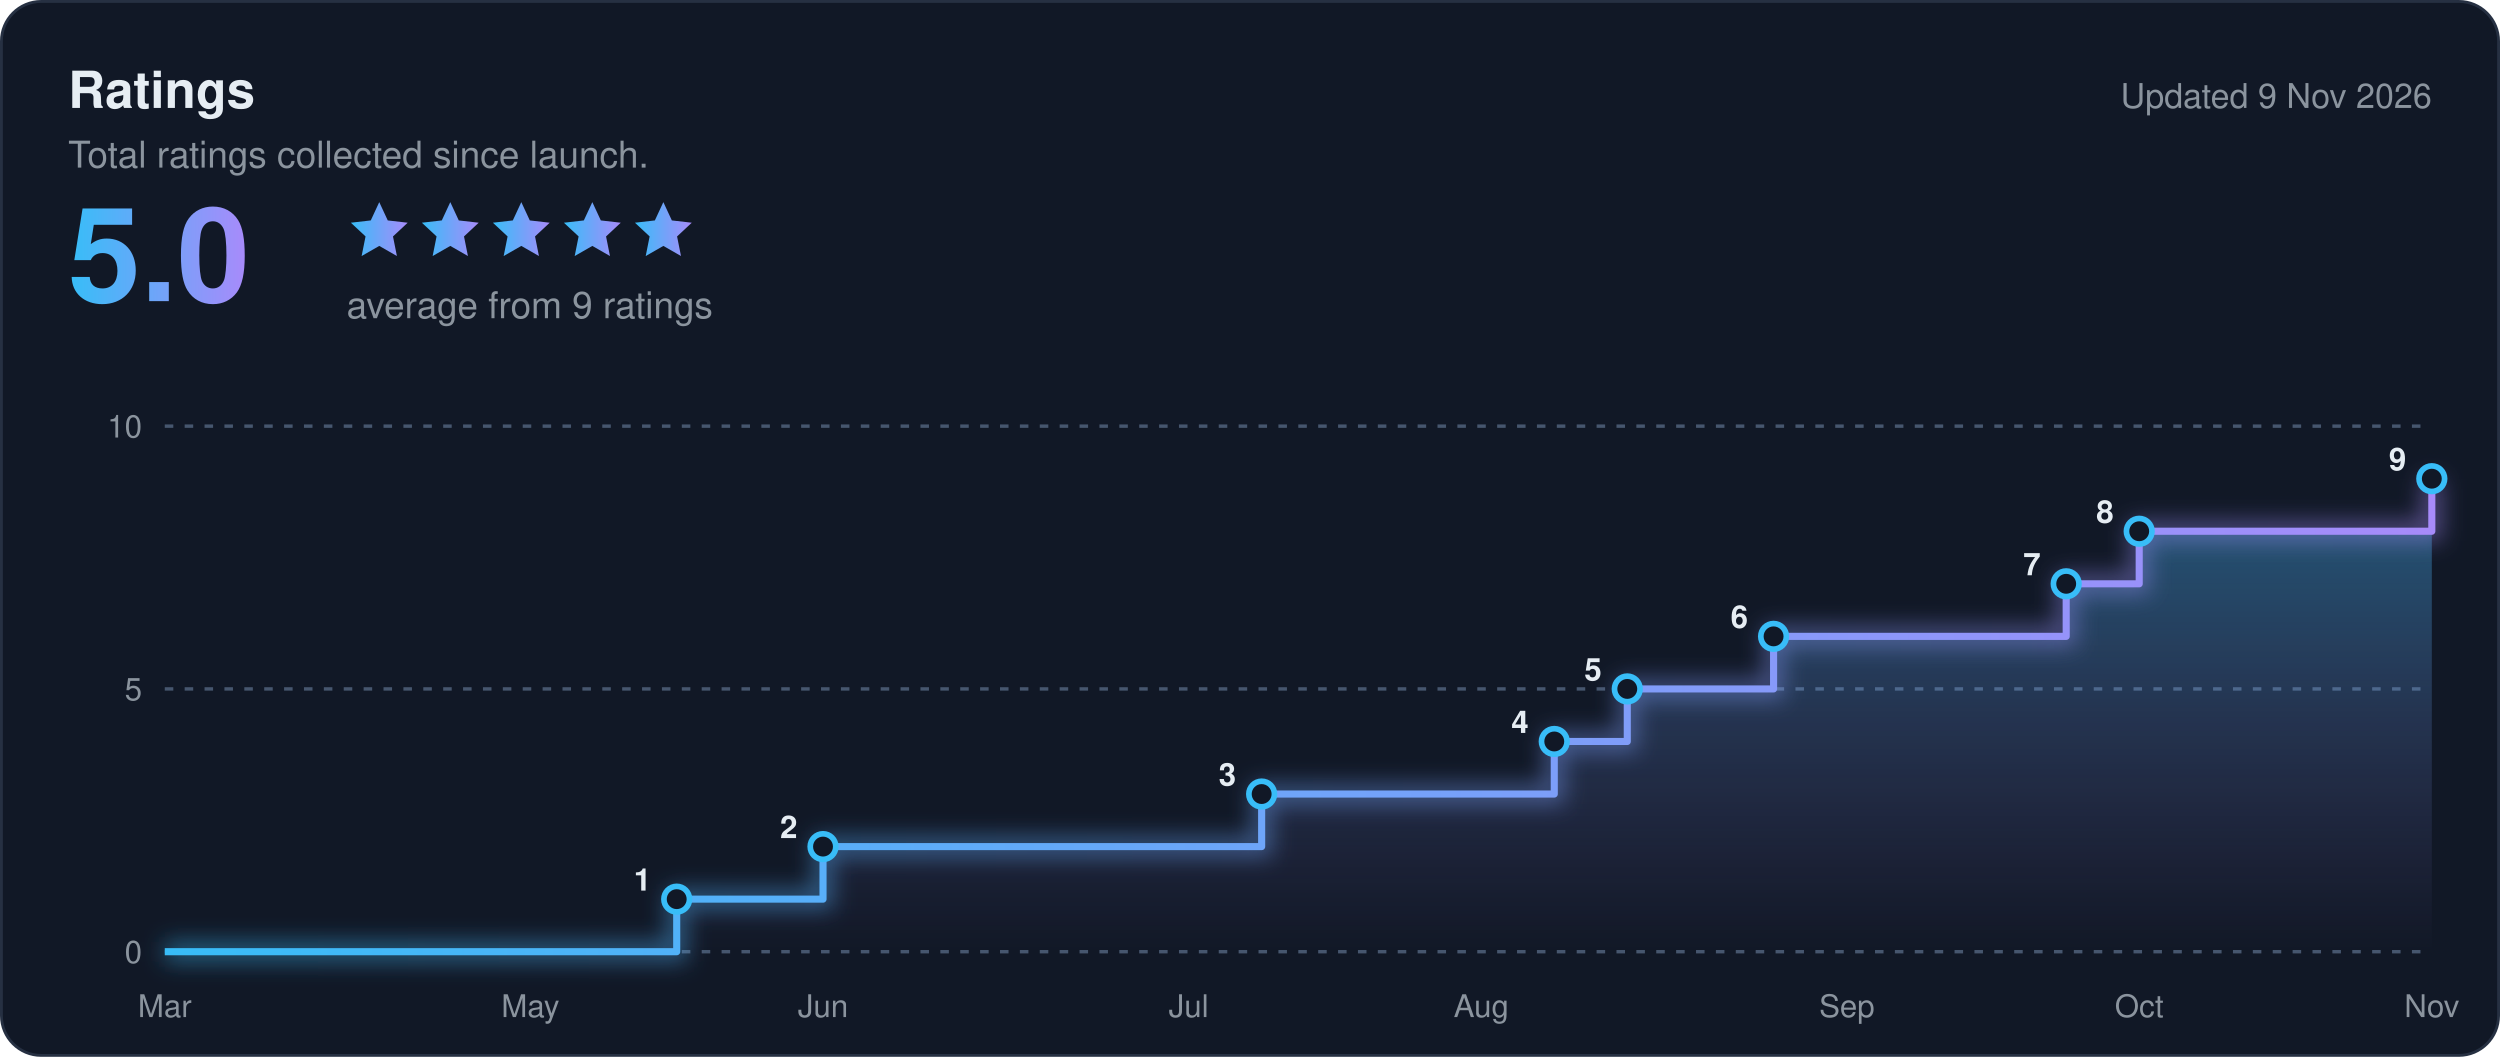
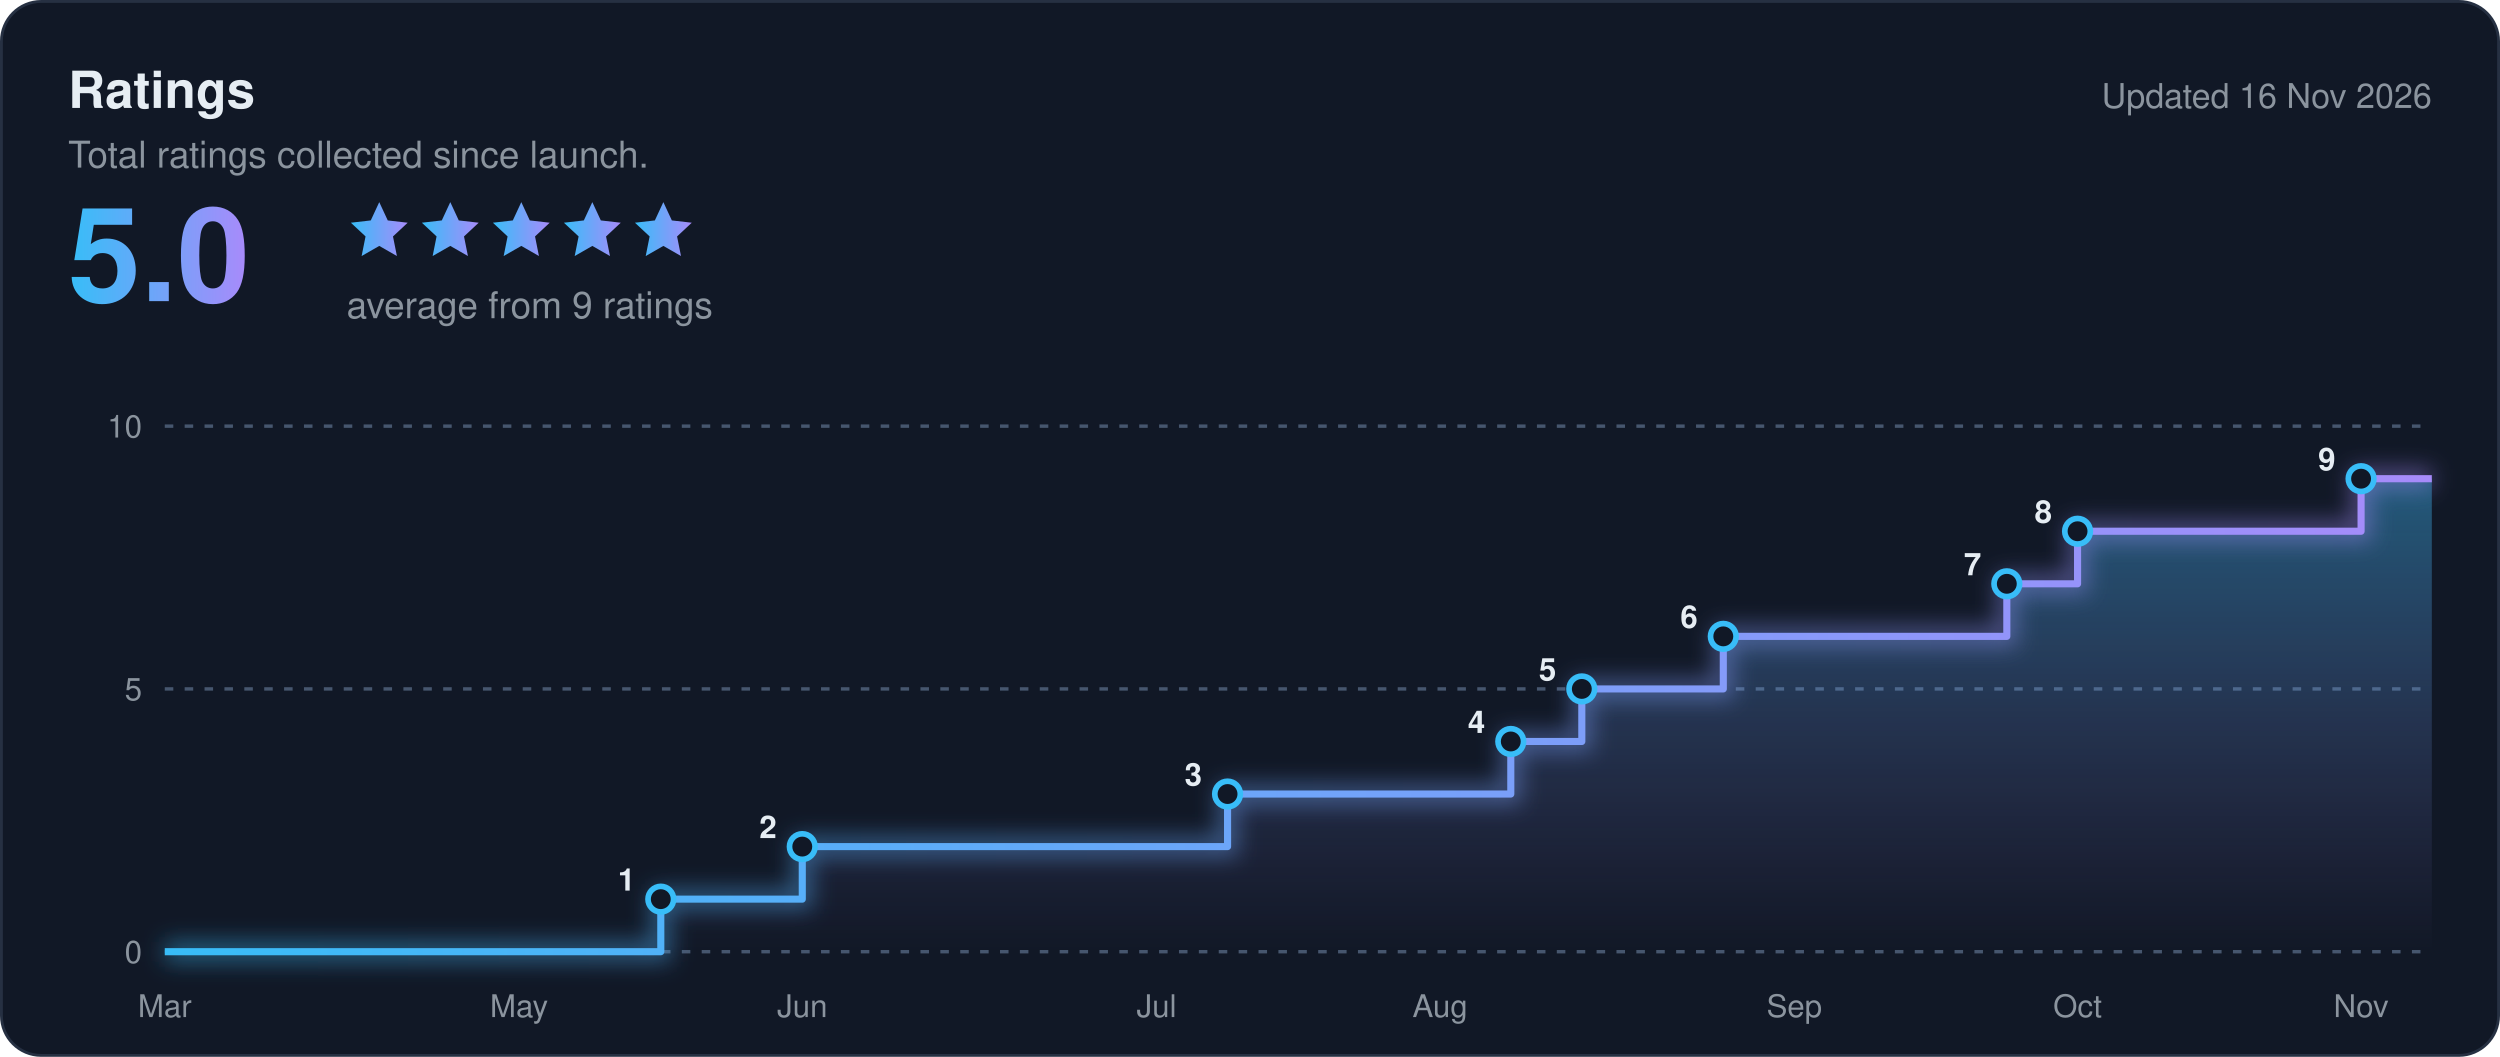
<svg xmlns="http://www.w3.org/2000/svg" viewBox="0 0 880 372" width="880" height="372" role="img" aria-label="Ratings" font-family="'Segoe UI', system-ui, -apple-system, Helvetica, Arial, sans-serif">
  <style>@keyframes draw{from{stroke-dasharray:1;stroke-dashoffset:1}to{stroke-dasharray:1;stroke-dashoffset:0}}@keyframes fade{from{opacity:0}}.ln,.gw{animation:draw 2.2s ease-out .2s backwards}.fd{animation:fade 1.4s ease 1.2s backwards}@keyframes pop{from{opacity:0;transform:scale(0)}}.sp{transform-box:fill-box;transform-origin:center;animation:pop .55s cubic-bezier(.34,1.56,.64,1) backwards}.dp{transform-box:fill-box;transform-origin:center;animation:pop .45s cubic-bezier(.34,1.56,.64,1) backwards}@media (prefers-reduced-motion:reduce){.lwv{display:none}}@media (prefers-reduced-motion:reduce){*{animation:none!important}}</style>
  <defs>
    <linearGradient id="lg" x1="0" x2="1">
      <stop offset="0" stop-color="#38bdf8" />
      <stop offset="1" stop-color="#a78bfa" />
    </linearGradient>
    <linearGradient id="ag" x1="0" x2="0" y1="0" y2="1">
      <stop offset="0" stop-color="#38bdf8" stop-opacity=".4" />
      <stop offset="1" stop-color="#a78bfa" stop-opacity="0" />
    </linearGradient>
    <filter id="gw" x="-5%" y="-30%" width="110%" height="160%">
      <feGaussianBlur stdDeviation="4" />
    </filter>
    <linearGradient id="wv" gradientUnits="userSpaceOnUse" x1="0" y1="0" x2="880" y2="0" gradientTransform="translate(-90,0)">
      <stop offset="0" stop-color="#fff" stop-opacity="0" />
      <stop offset=".04" stop-color="#fff" stop-opacity="0" />
      <stop offset=".08" stop-color="#fff" stop-opacity="1" />
      <stop offset=".086" stop-color="#fff" stop-opacity="0" />
      <stop offset="1" stop-color="#fff" stop-opacity="0" />
      <animateTransform attributeName="gradientTransform" type="translate" from="-90 0" to="970 0" dur="10s" begin="2.4s" repeatCount="indefinite" />
    </linearGradient>
  </defs>
  <rect x=".5" y=".5" width="879" height="371" rx="14" fill="#111826" stroke="#263042" />
  <text x="24" y="38" font-size="18" font-weight="700" fill="#e6edf3">Ratings</text>
  <text x="24" y="59" font-size="13" fill="#8b949e">Total ratings collected since launch.</text>
-   <text x="856" y="38" font-size="12" fill="#8b949e" text-anchor="end">Updated 9 Nov 2026</text>
+   <text x="856" y="38" font-size="12" fill="#8b949e" text-anchor="end">Updated 16 Nov 2026</text>
  <text x="24" y="106" font-size="46" font-weight="700" fill="url(#lg)" style="animation:fade .5s ease .15s backwards">5.0</text>
  <g transform="translate(122,70)">
    <g transform="translate(0,0) scale(1.15)">
      <path class="sp" d="M10 1l2.6 5.6 6.1.7-4.5 4.2 1.2 6L10 14.4 4.6 17.5l1.2-6L1.3 7.3l6.1-.7z" fill="url(#lg)" style="animation-delay:0.35s" />
    </g>
    <g transform="translate(25,0) scale(1.15)">
      <path class="sp" d="M10 1l2.6 5.6 6.1.7-4.5 4.2 1.2 6L10 14.4 4.6 17.5l1.2-6L1.3 7.3l6.1-.7z" fill="url(#lg)" style="animation-delay:0.60s" />
    </g>
    <g transform="translate(50,0) scale(1.15)">
      <path class="sp" d="M10 1l2.6 5.6 6.1.7-4.5 4.2 1.2 6L10 14.4 4.6 17.5l1.2-6L1.3 7.3l6.1-.7z" fill="url(#lg)" style="animation-delay:0.85s" />
    </g>
    <g transform="translate(75,0) scale(1.15)">
      <path class="sp" d="M10 1l2.6 5.6 6.1.7-4.5 4.2 1.2 6L10 14.4 4.6 17.5l1.2-6L1.3 7.3l6.1-.7z" fill="url(#lg)" style="animation-delay:1.10s" />
    </g>
    <g transform="translate(100,0) scale(1.15)">
      <path class="sp" d="M10 1l2.6 5.6 6.1.7-4.5 4.2 1.2 6L10 14.4 4.6 17.5l1.2-6L1.3 7.3l6.1-.7z" fill="url(#lg)" style="animation-delay:1.35s" />
    </g>
  </g>
  <text x="122" y="112" font-size="13" fill="#8b949e" style="animation:fade .5s ease .3s backwards">average from 9 ratings</text>
  <line x1="58" x2="856" y1="335.0" y2="335.0" stroke="#46566e" stroke-width="1.2" stroke-dasharray="3 4" />
  <text x="50" y="339.0" font-size="11" fill="#8b949e" text-anchor="end">0</text>
  <line x1="58" x2="856" y1="242.5" y2="242.5" stroke="#46566e" stroke-width="1.2" stroke-dasharray="3 4" />
  <text x="50" y="246.5" font-size="11" fill="#8b949e" text-anchor="end">5</text>
  <line x1="58" x2="856" y1="150.0" y2="150.0" stroke="#46566e" stroke-width="1.2" stroke-dasharray="3 4" />
  <text x="50" y="154.0" font-size="11" fill="#8b949e" text-anchor="end">10</text>
  <text x="58.0" y="358" font-size="11" fill="#8b949e" text-anchor="middle">Mar</text>
-   <text x="186.7" y="358" font-size="11" fill="#8b949e" text-anchor="middle">May</text>
-   <text x="289.7" y="358" font-size="11" fill="#8b949e" text-anchor="middle">Jun</text>
-   <text x="418.4" y="358" font-size="11" fill="#8b949e" text-anchor="middle">Jul</text>
-   <text x="521.4" y="358" font-size="11" fill="#8b949e" text-anchor="middle">Aug</text>
-   <text x="650.1" y="358" font-size="11" fill="#8b949e" text-anchor="middle">Sep</text>
-   <text x="753.0" y="358" font-size="11" fill="#8b949e" text-anchor="middle">Oct</text>
-   <text x="856.0" y="358" font-size="11" fill="#8b949e" text-anchor="middle">Nov</text>
-   <path class="fd" d="M58.0,335.0H238.2V316.5H289.7V298.0H444.1V279.5H547.1V261.0H572.8V242.5H624.3V224.0H727.3V205.5H753.0V187.0H856.0V168.5H856.0V335.0H58.0Z" fill="url(#ag)" />
-   <path class="gw" d="M58.0,335.0H238.2V316.5H289.7V298.0H444.1V279.5H547.1V261.0H572.8V242.5H624.3V224.0H727.3V205.5H753.0V187.0H856.0V168.5H856.0" pathLength="1" fill="none" stroke="url(#lg)" stroke-width="7" stroke-opacity=".45" filter="url(#gw)" />
-   <path class="ln" d="M58.0,335.0H238.2V316.5H289.7V298.0H444.1V279.5H547.1V261.0H572.8V242.5H624.3V224.0H727.3V205.5H753.0V187.0H856.0V168.5H856.0" pathLength="1" fill="none" stroke="url(#lg)" stroke-width="2.5" stroke-linejoin="round" />
-   <path class="lwv" d="M58.0,335.0H238.2V316.5H289.7V298.0H444.1V279.5H547.1V261.0H572.8V242.5H624.3V224.0H727.3V205.5H753.0V187.0H856.0V168.5H856.0" fill="none" stroke="url(#wv)" stroke-width="5.5" stroke-linecap="round" filter="url(#gw)" />
-   <path class="lwv" d="M58.0,335.0H238.2V316.5H289.7V298.0H444.1V279.5H547.1V261.0H572.8V242.5H624.3V224.0H727.3V205.5H753.0V187.0H856.0V168.5H856.0" fill="none" stroke="url(#wv)" stroke-width="2" stroke-linecap="round" />
-   <circle class="dp" cx="238.2" cy="316.5" r="4.5" fill="#111826" stroke="#38bdf8" stroke-width="2" style="animation-delay:2.50s" />
-   <text x="229.2" y="313.5" font-size="11" font-weight="700" fill="#e6edf3" text-anchor="end" style="animation:fade .4s ease 2.62s backwards">1</text>
-   <circle class="dp" cx="289.7" cy="298.0" r="4.5" fill="#111826" stroke="#38bdf8" stroke-width="2" style="animation-delay:2.68s" />
-   <text x="280.7" y="295.0" font-size="11" font-weight="700" fill="#e6edf3" text-anchor="end" style="animation:fade .4s ease 2.80s backwards">2</text>
-   <circle class="dp" cx="444.1" cy="279.5" r="4.5" fill="#111826" stroke="#38bdf8" stroke-width="2" style="animation-delay:2.86s" />
-   <text x="435.1" y="276.5" font-size="11" font-weight="700" fill="#e6edf3" text-anchor="end" style="animation:fade .4s ease 2.98s backwards">3</text>
-   <circle class="dp" cx="547.1" cy="261.0" r="4.5" fill="#111826" stroke="#38bdf8" stroke-width="2" style="animation-delay:3.04s" />
-   <text x="538.1" y="258.0" font-size="11" font-weight="700" fill="#e6edf3" text-anchor="end" style="animation:fade .4s ease 3.16s backwards">4</text>
-   <circle class="dp" cx="572.8" cy="242.5" r="4.5" fill="#111826" stroke="#38bdf8" stroke-width="2" style="animation-delay:3.22s" />
-   <text x="563.8" y="239.5" font-size="11" font-weight="700" fill="#e6edf3" text-anchor="end" style="animation:fade .4s ease 3.34s backwards">5</text>
-   <circle class="dp" cx="624.3" cy="224.0" r="4.5" fill="#111826" stroke="#38bdf8" stroke-width="2" style="animation-delay:3.40s" />
-   <text x="615.3" y="221.0" font-size="11" font-weight="700" fill="#e6edf3" text-anchor="end" style="animation:fade .4s ease 3.52s backwards">6</text>
-   <circle class="dp" cx="727.3" cy="205.5" r="4.5" fill="#111826" stroke="#38bdf8" stroke-width="2" style="animation-delay:3.58s" />
-   <text x="718.3" y="202.5" font-size="11" font-weight="700" fill="#e6edf3" text-anchor="end" style="animation:fade .4s ease 3.70s backwards">7</text>
-   <circle class="dp" cx="753.0" cy="187.0" r="4.5" fill="#111826" stroke="#38bdf8" stroke-width="2" style="animation-delay:3.76s" />
-   <text x="744.0" y="184.0" font-size="11" font-weight="700" fill="#e6edf3" text-anchor="end" style="animation:fade .4s ease 3.88s backwards">8</text>
-   <circle class="dp" cx="856.0" cy="168.5" r="4.5" fill="#111826" stroke="#38bdf8" stroke-width="2" style="animation-delay:3.94s" />
-   <text x="847.0" y="165.5" font-size="11" font-weight="700" fill="#e6edf3" text-anchor="end" style="animation:fade .4s ease 4.06s backwards">9</text>
+   <text x="182.7" y="358" font-size="11" fill="#8b949e" text-anchor="middle">May</text>
+   <text x="282.4" y="358" font-size="11" fill="#8b949e" text-anchor="middle">Jun</text>
+   <text x="407.1" y="358" font-size="11" fill="#8b949e" text-anchor="middle">Jul</text>
+   <text x="506.9" y="358" font-size="11" fill="#8b949e" text-anchor="middle">Aug</text>
+   <text x="631.6" y="358" font-size="11" fill="#8b949e" text-anchor="middle">Sep</text>
+   <text x="731.3" y="358" font-size="11" fill="#8b949e" text-anchor="middle">Oct</text>
+   <text x="831.1" y="358" font-size="11" fill="#8b949e" text-anchor="middle">Nov</text>
+   <path class="fd" d="M58.0,335.0H232.6V316.5H282.4V298.0H432.1V279.5H531.8V261.0H556.8V242.5H606.6V224.0H706.4V205.5H731.3V187.0H831.1V168.5H856.0V335.0H58.0Z" fill="url(#ag)" />
+   <path class="gw" d="M58.0,335.0H232.6V316.5H282.4V298.0H432.1V279.5H531.8V261.0H556.8V242.5H606.6V224.0H706.4V205.5H731.3V187.0H831.1V168.5H856.0" pathLength="1" fill="none" stroke="url(#lg)" stroke-width="7" stroke-opacity=".45" filter="url(#gw)" />
+   <path class="ln" d="M58.0,335.0H232.6V316.5H282.4V298.0H432.1V279.5H531.8V261.0H556.8V242.5H606.6V224.0H706.4V205.5H731.3V187.0H831.1V168.5H856.0" pathLength="1" fill="none" stroke="url(#lg)" stroke-width="2.5" stroke-linejoin="round" />
+   <path class="lwv" d="M58.0,335.0H232.6V316.5H282.4V298.0H432.1V279.5H531.8V261.0H556.8V242.5H606.6V224.0H706.4V205.5H731.3V187.0H831.1V168.5H856.0" fill="none" stroke="url(#wv)" stroke-width="5.5" stroke-linecap="round" filter="url(#gw)" />
+   <path class="lwv" d="M58.0,335.0H232.6V316.5H282.4V298.0H432.1V279.5H531.8V261.0H556.8V242.5H606.6V224.0H706.4V205.5H731.3V187.0H831.1V168.5H856.0" fill="none" stroke="url(#wv)" stroke-width="2" stroke-linecap="round" />
+   <circle class="dp" cx="232.6" cy="316.5" r="4.5" fill="#111826" stroke="#38bdf8" stroke-width="2" style="animation-delay:2.50s" />
+   <text x="223.6" y="313.5" font-size="11" font-weight="700" fill="#e6edf3" text-anchor="end" style="animation:fade .4s ease 2.62s backwards">1</text>
+   <circle class="dp" cx="282.4" cy="298.0" r="4.5" fill="#111826" stroke="#38bdf8" stroke-width="2" style="animation-delay:2.68s" />
+   <text x="273.4" y="295.0" font-size="11" font-weight="700" fill="#e6edf3" text-anchor="end" style="animation:fade .4s ease 2.80s backwards">2</text>
+   <circle class="dp" cx="432.1" cy="279.5" r="4.5" fill="#111826" stroke="#38bdf8" stroke-width="2" style="animation-delay:2.86s" />
+   <text x="423.1" y="276.5" font-size="11" font-weight="700" fill="#e6edf3" text-anchor="end" style="animation:fade .4s ease 2.98s backwards">3</text>
+   <circle class="dp" cx="531.8" cy="261.0" r="4.5" fill="#111826" stroke="#38bdf8" stroke-width="2" style="animation-delay:3.04s" />
+   <text x="522.8" y="258.0" font-size="11" font-weight="700" fill="#e6edf3" text-anchor="end" style="animation:fade .4s ease 3.16s backwards">4</text>
+   <circle class="dp" cx="556.8" cy="242.5" r="4.5" fill="#111826" stroke="#38bdf8" stroke-width="2" style="animation-delay:3.22s" />
+   <text x="547.8" y="239.5" font-size="11" font-weight="700" fill="#e6edf3" text-anchor="end" style="animation:fade .4s ease 3.34s backwards">5</text>
+   <circle class="dp" cx="606.6" cy="224.0" r="4.5" fill="#111826" stroke="#38bdf8" stroke-width="2" style="animation-delay:3.40s" />
+   <text x="597.6" y="221.0" font-size="11" font-weight="700" fill="#e6edf3" text-anchor="end" style="animation:fade .4s ease 3.52s backwards">6</text>
+   <circle class="dp" cx="706.4" cy="205.5" r="4.5" fill="#111826" stroke="#38bdf8" stroke-width="2" style="animation-delay:3.58s" />
+   <text x="697.4" y="202.5" font-size="11" font-weight="700" fill="#e6edf3" text-anchor="end" style="animation:fade .4s ease 3.70s backwards">7</text>
+   <circle class="dp" cx="731.3" cy="187.0" r="4.5" fill="#111826" stroke="#38bdf8" stroke-width="2" style="animation-delay:3.76s" />
+   <text x="722.3" y="184.0" font-size="11" font-weight="700" fill="#e6edf3" text-anchor="end" style="animation:fade .4s ease 3.88s backwards">8</text>
+   <circle class="dp" cx="831.1" cy="168.5" r="4.5" fill="#111826" stroke="#38bdf8" stroke-width="2" style="animation-delay:3.94s" />
+   <text x="822.1" y="165.5" font-size="11" font-weight="700" fill="#e6edf3" text-anchor="end" style="animation:fade .4s ease 4.06s backwards">9</text>
</svg>
